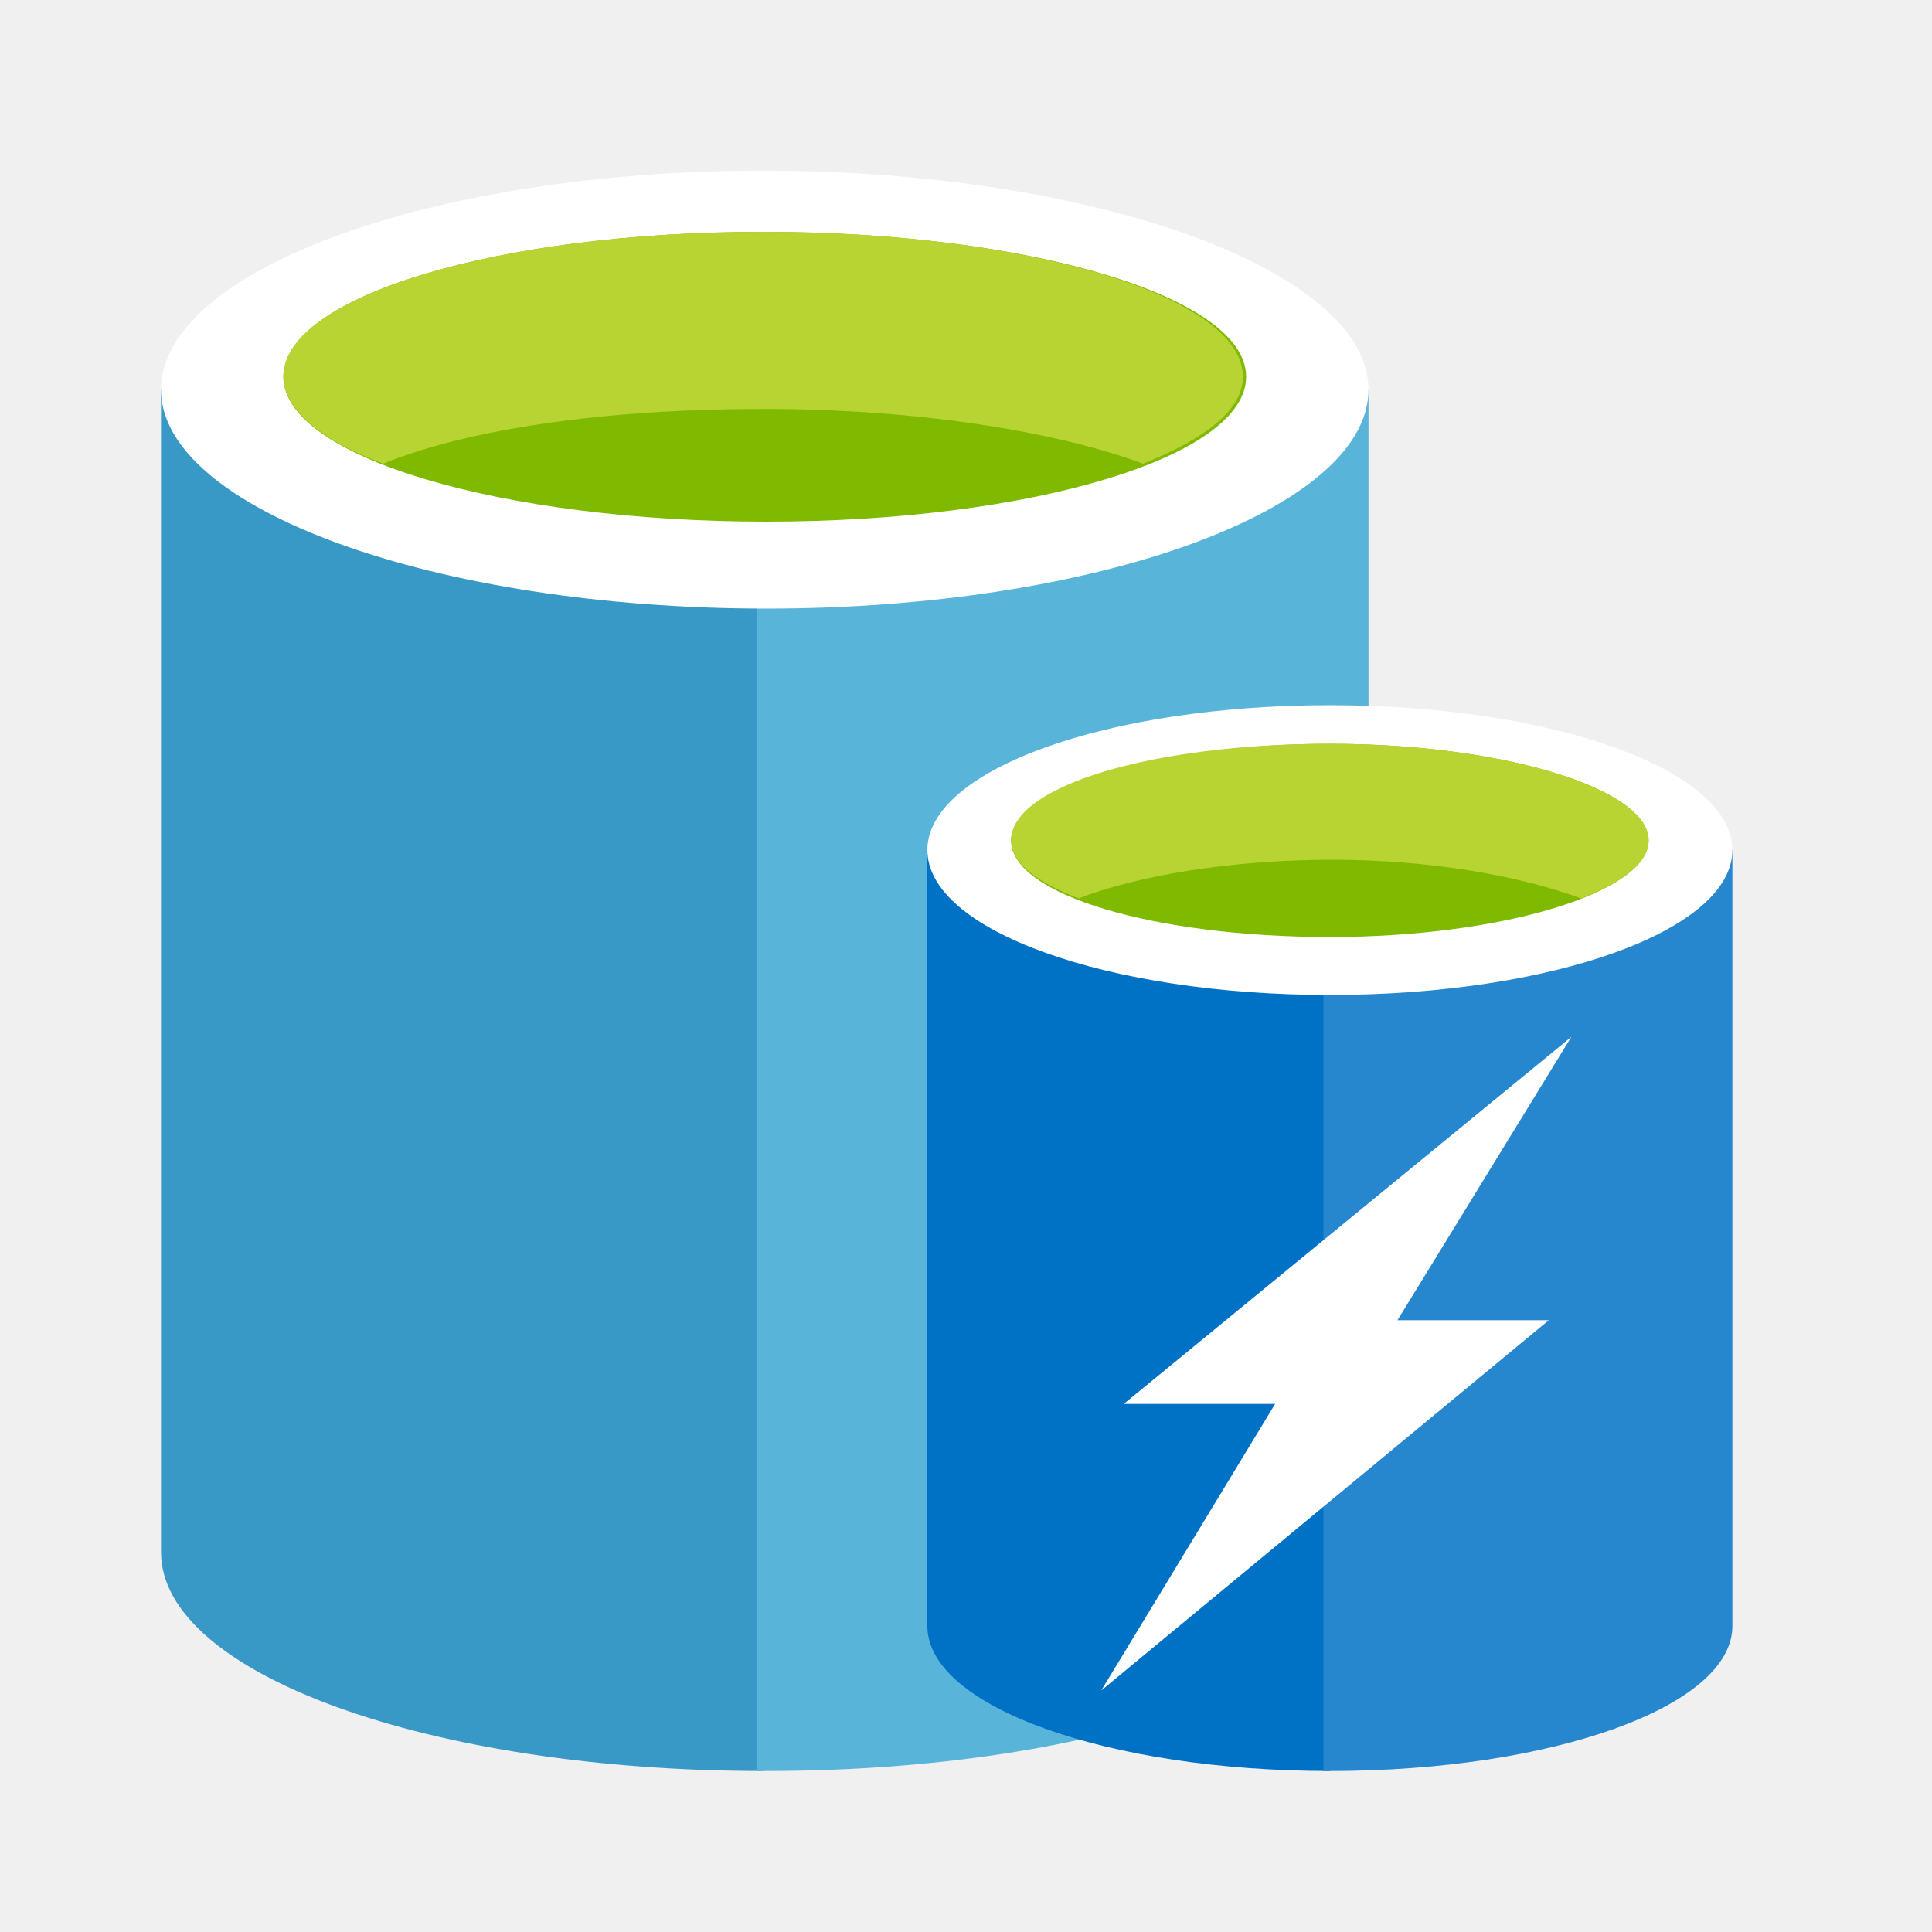
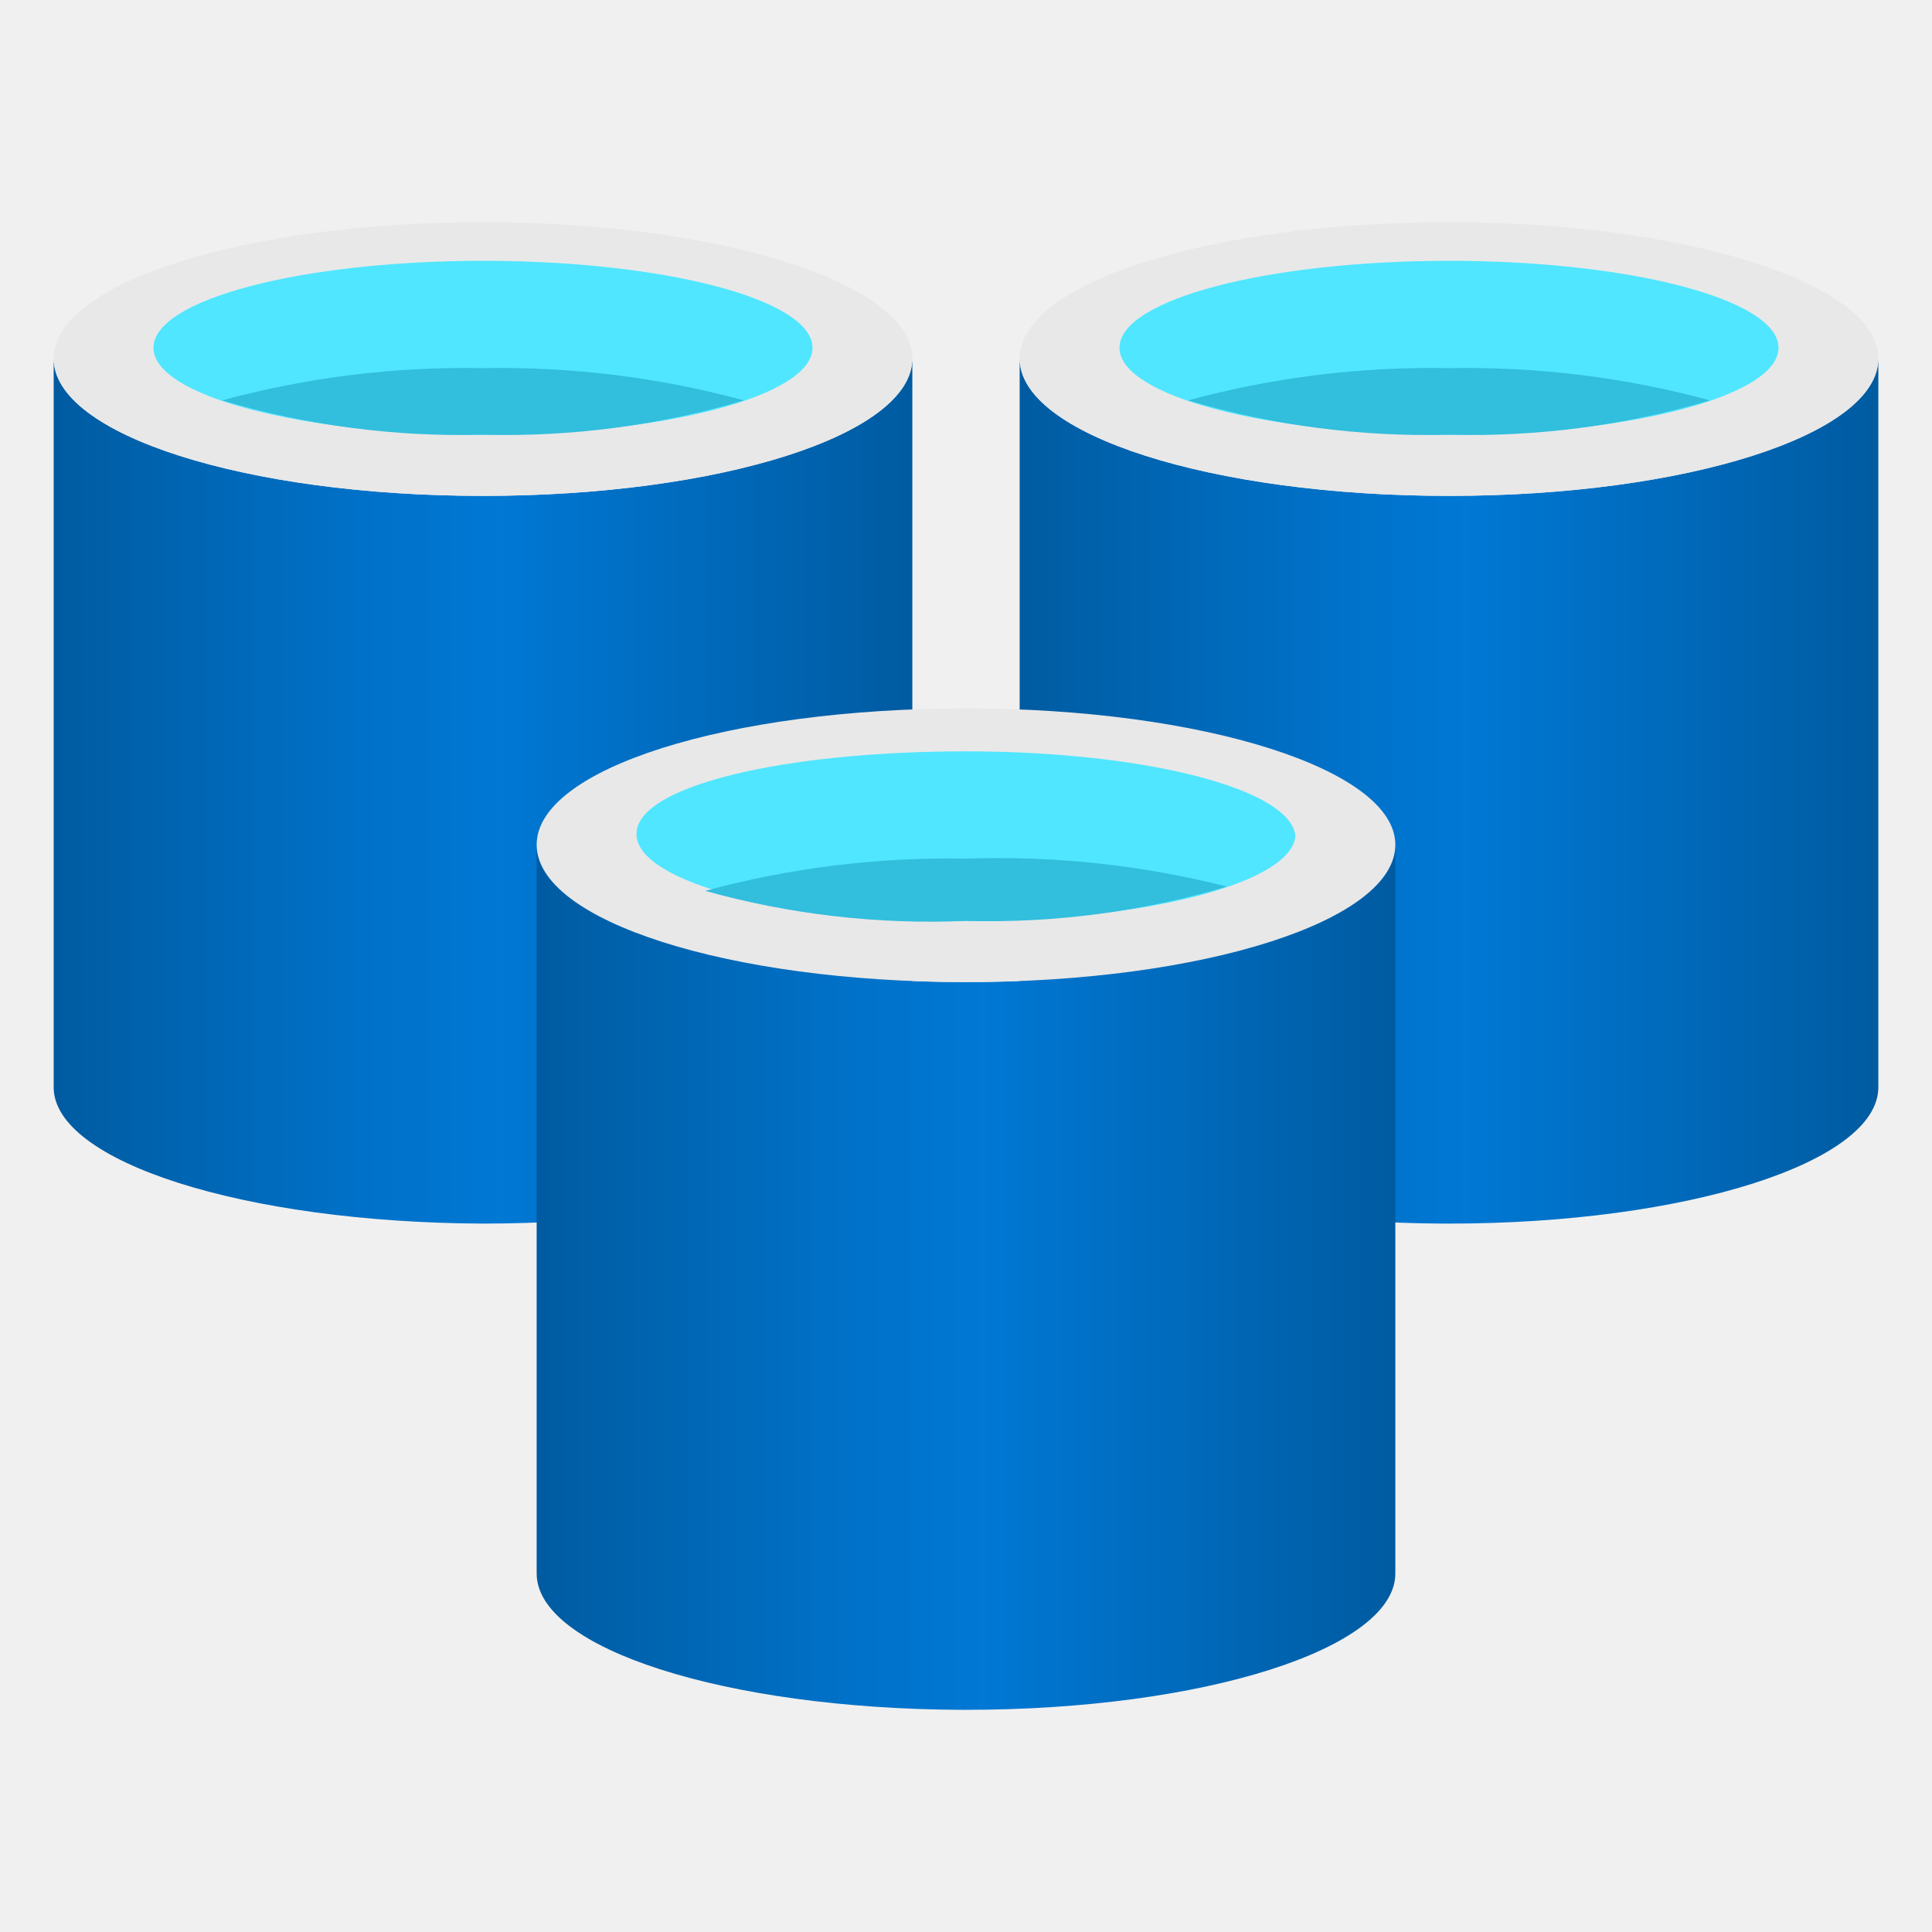
- <svg xmlns="http://www.w3.org/2000/svg" width="50" height="50" viewBox="0 0 300 250">
-   <path fill="#3999C6" d="M25 35.5V216c0 19 42 34 93.5 34V35.5H25z" />
-   <path fill="#59B4D9" d="M117.5 250h1.5c52 0 93.5-15 93.5-34V35.5h-95V250z" />
-   <path fill="#FFF" d="M212.5 35.5c0 18.5-42 34-93.5 34S25 54 25 35.5s42-34 93.5-34 94 15.5 94 34" />
-   <path fill="#7FBA00" d="M193.5 33.5C193.5 46 160 56 119 56S44 46 44 33.5 77.5 11 118.5 11s75 10 75 22.5" />
-   <path fill="#B8D432" d="M177.5 47c10-4 15.5-8.5 15.5-13.5C193 21 159.5 11 118.5 11S44 21 44 33.5c0 5 6 10 15.5 13.5 13.5-5.5 35-8.5 59-8.5s45.5 3.5 59 8.5" />
-   <path fill="#0072C6" d="M144 107v120.5c0 12.5 28 22.5 62.5 22.5V107H144z" />
-   <path fill="#0072C6" d="M205.5 250h1c34.5 0 62.5-10 62.5-22.5V107h-63.5v143z" />
-   <path opacity=".15" fill="#FFF" d="M205.5 250h1c34.5 0 62.5-10 62.5-22.5V107h-63.5v143z" />
-   <path fill="#FFF" d="M269 107c0 12.5-28 22.5-62.5 22.5S144 119.5 144 107s28-22.5 62.5-22.5S269 94.5 269 107" />
-   <path fill="#7FBA00" d="M256 105.5c0 8-22.5 15-49.5 15s-49.5-6.5-49.5-15c0-8 22.5-15 49.5-15s49.5 7 49.5 15" />
-   <path fill="#B8D432" d="M245.5 114.5c6.5-2.5 10.5-5.5 10.5-9 0-8-22.5-15-49.5-15-27.5 0-49.5 6.5-49.5 15 0 3.5 4 6.5 10.5 9 9-3.5 23.5-6 39.5-6 15 0 29 2.5 38.5 6" />
-   <path fill="#FFF" d="M240.5 180L171 237.5l27-44.5h-23.5l69.5-57-27 44z" />
+ <svg xmlns="http://www.w3.org/2000/svg" id="a4c0a6df-707e-4ae7-9b86-742e4f9651e0" width="18" height="18" viewBox="0 0 18 18">
+   <defs>
+     <linearGradient id="ac420e47-f190-46df-ab14-7e1f8fa3a93d" x1="9.5" y1="7.37" x2="17.5" y2="7.37" gradientUnits="userSpaceOnUse">
+       <stop offset="0" stop-color="#005ba1" />
+       <stop offset="0.07" stop-color="#0060a9" />
+       <stop offset="0.36" stop-color="#0071c8" />
+       <stop offset="0.52" stop-color="#0078d4" />
+       <stop offset="1" stop-color="#005ba1" />
+     </linearGradient>
+     <linearGradient id="a51ffd84-af0a-457a-abee-1f70656da56f" x1="0.5" y1="7.37" x2="8.5" y2="7.37" gradientUnits="userSpaceOnUse">
+       <stop offset="0" stop-color="#005ba1" />
+       <stop offset="0.07" stop-color="#0060a9" />
+       <stop offset="0.36" stop-color="#0071c8" />
+       <stop offset="0.52" stop-color="#0078d4" />
+       <stop offset="1" stop-color="#005ba1" />
+     </linearGradient>
+     <linearGradient id="bbb4b87e-b1f0-4042-b6d6-9b91b5dac799" x1="5" y1="11.9" x2="13" y2="11.9" gradientUnits="userSpaceOnUse">
+       <stop offset="0" stop-color="#005ba1" />
+       <stop offset="0.07" stop-color="#0060a9" />
+       <stop offset="0.36" stop-color="#0071c8" />
+       <stop offset="0.52" stop-color="#0078d4" />
+       <stop offset="1" stop-color="#005ba1" />
+     </linearGradient>
+   </defs>
+   <path d="M13.5,4.62c-2.21,0-4-.57-4-1.28v6.79c0,.69,1.76,1.26,3.95,1.27h.05c2.21,0,4-.57,4-1.27V3.34C17.5,4.05,15.71,4.62,13.5,4.62Z" fill="url(#ac420e47-f190-46df-ab14-7e1f8fa3a93d)" />
+   <path d="M17.5,3.34c0,.71-1.79,1.28-4,1.28s-4-.57-4-1.28,1.79-1.27,4-1.27,4,.57,4,1.27" fill="#e8e8e8" />
+   <path d="M16.57,3.24c0,.45-1.38.81-3.07.81s-3.07-.36-3.07-.81,1.38-.81,3.07-.81,3.07.36,3.07.81" fill="#50e6ff" />
+   <path d="M13.5,3.43a8.65,8.65,0,0,0-2.43.3,7.8,7.8,0,0,0,2.43.32,7.8,7.8,0,0,0,2.43-.32A8.65,8.65,0,0,0,13.5,3.43Z" fill="#32bedd" />
+   <path d="M4.5,4.62c-2.21,0-4-.57-4-1.28v6.79c0,.69,1.76,1.26,4,1.27h0c2.21,0,4-.57,4-1.27V3.34C8.5,4.05,6.71,4.62,4.5,4.62Z" fill="url(#a51ffd84-af0a-457a-abee-1f70656da56f)" />
+   <path d="M8.5,3.34c0,.71-1.79,1.28-4,1.28s-4-.57-4-1.28,1.79-1.27,4-1.27,4,.57,4,1.27" fill="#e8e8e8" />
+   <path d="M7.57,3.24c0,.45-1.38.81-3.07.81s-3.07-.36-3.07-.81,1.38-.81,3.07-.81,3.07.36,3.07.81" fill="#50e6ff" />
+   <path d="M4.5,3.43a8.65,8.65,0,0,0-2.43.3,7.8,7.8,0,0,0,2.43.32,7.8,7.8,0,0,0,2.43-.32A8.65,8.65,0,0,0,4.5,3.43Z" fill="#32bedd" />
+   <g>
+     <path d="M9,9.15c-2.21,0-4-.57-4-1.28v6.79c0,.7,1.76,1.26,3.95,1.27H9c2.21,0,4-.57,4-1.27V7.87C13,8.58,11.21,9.15,9,9.15Z" fill="url(#bbb4b87e-b1f0-4042-b6d6-9b91b5dac799)" />
+     <path d="M13,7.87c0,.71-1.79,1.28-4,1.28S5,8.58,5,7.87,6.79,6.6,9,6.6s4,.57,4,1.27" fill="#e8e8e8" />
+     <path d="M12.07,7.77c0,.45-1.38.81-3.07.81s-3.07-.36-3.07-.81S7.31,7,9,7s3.07.36,3.07.81" fill="#50e6ff" />
+     <path d="M9,8a8.65,8.65,0,0,0-2.43.3A7.8,7.8,0,0,0,9,8.58a7.8,7.8,0,0,0,2.43-.32A8.65,8.65,0,0,0,9,8Z" fill="#32bedd" />
+   </g>
</svg>
